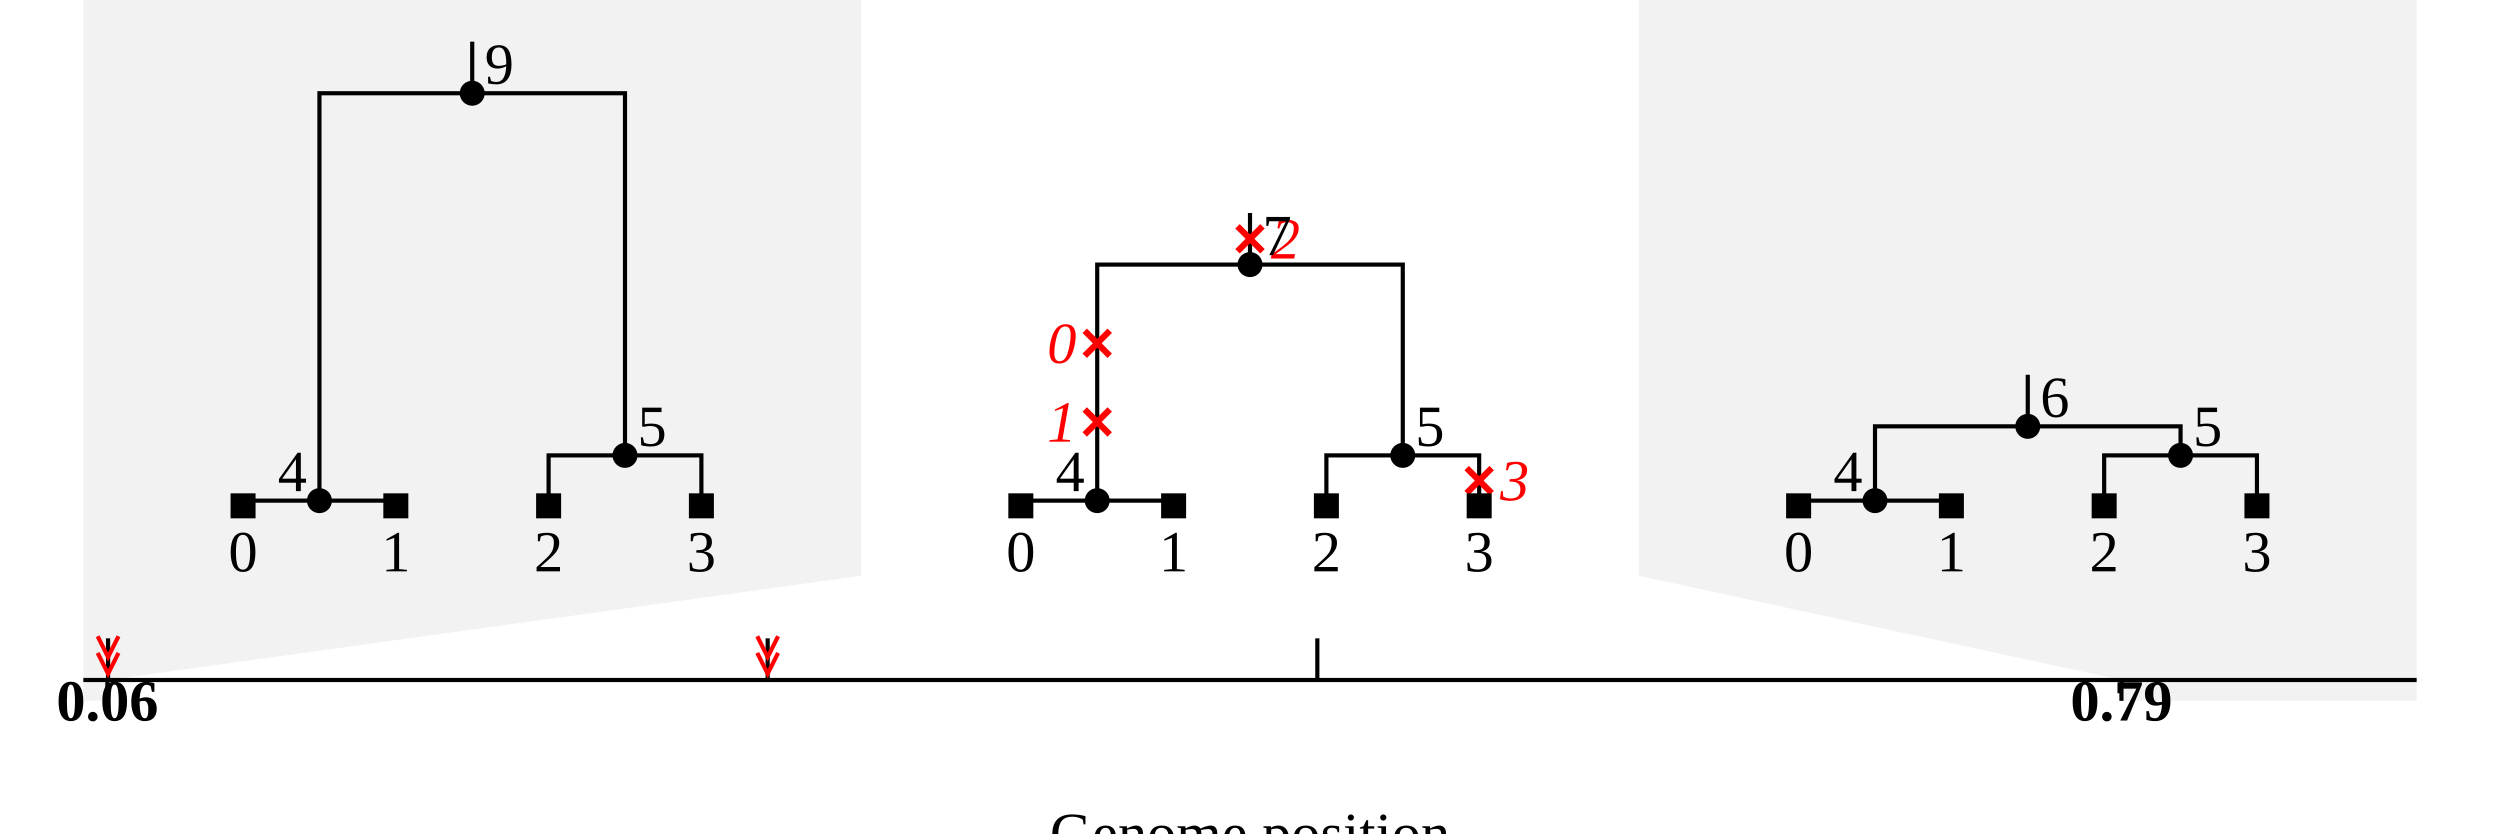
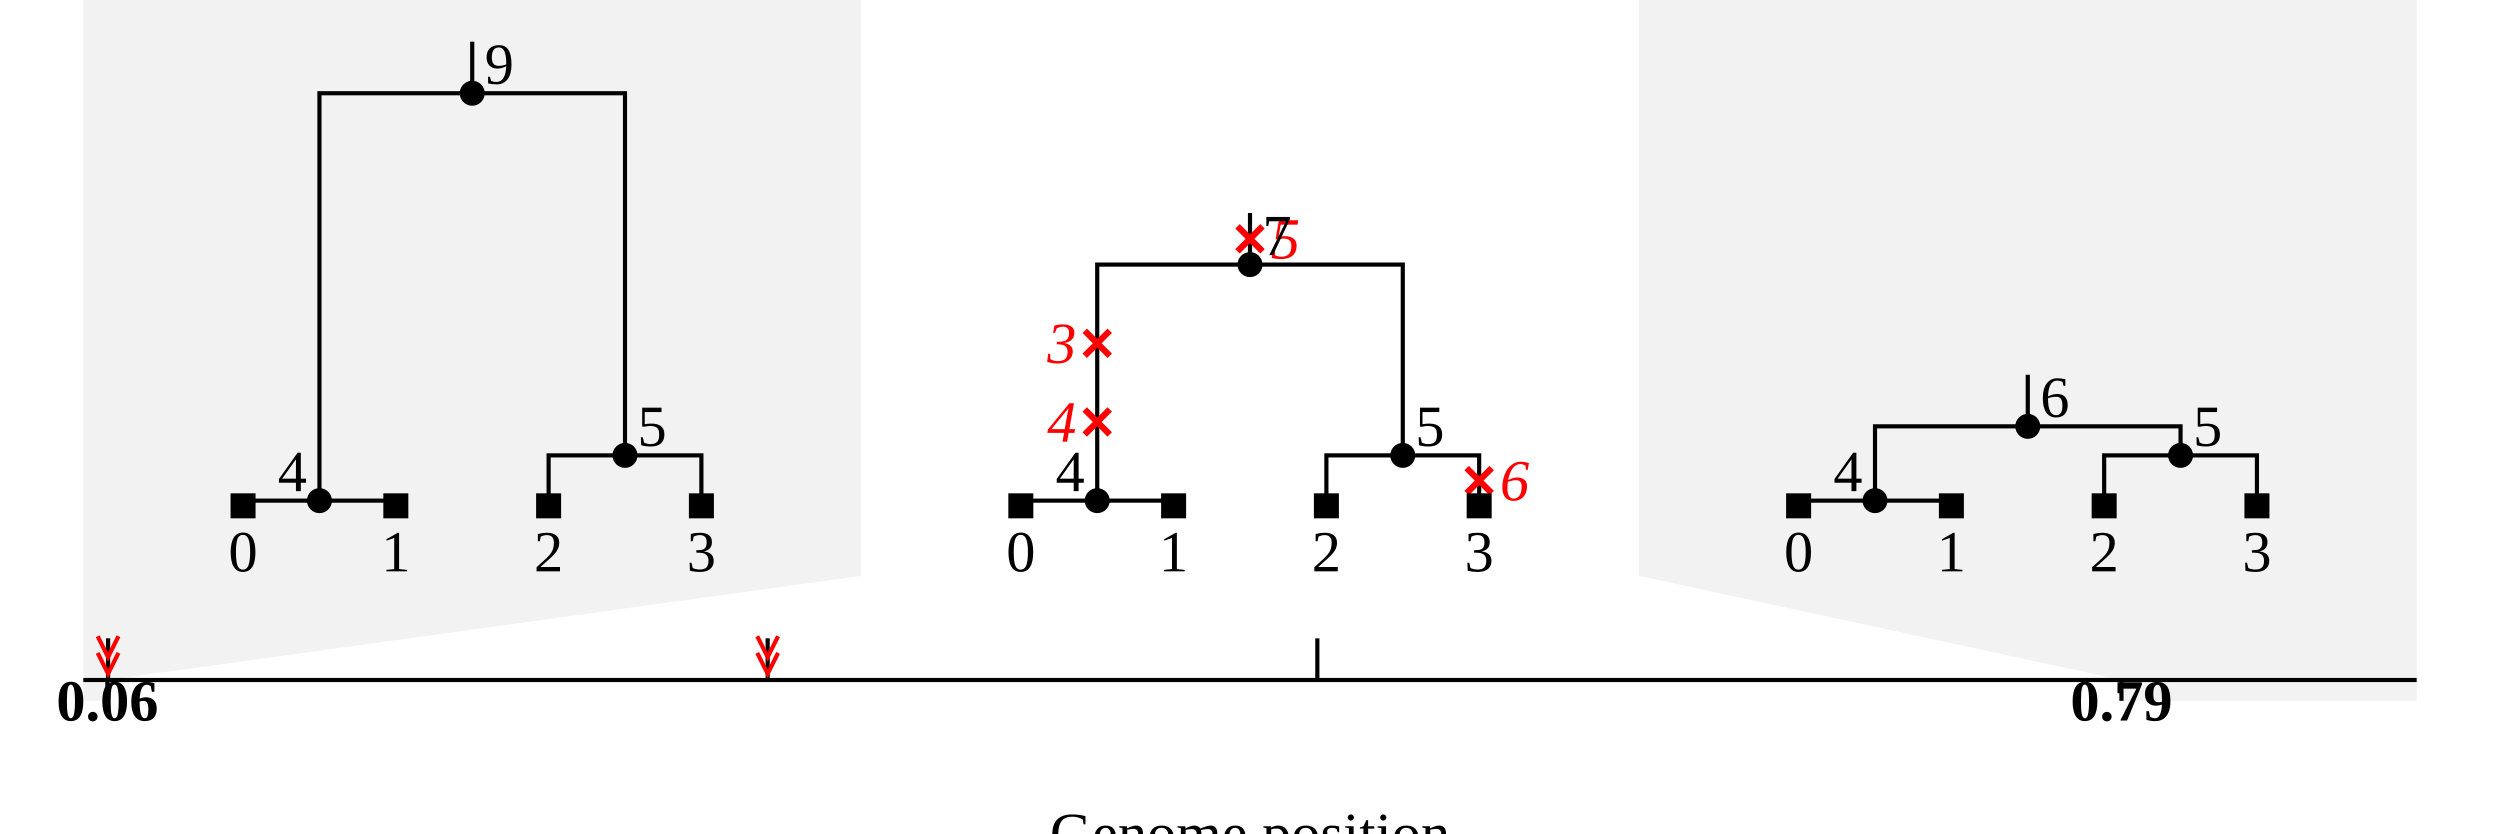
<svg xmlns="http://www.w3.org/2000/svg" baseProfile="full" height="200" version="1.1" width="600">
  <defs>
    <style type="text/css">.background path {fill: #808080; fill-opacity:0}.background path:nth-child(odd) {fill-opacity:.1}.axes {font-size: 14px}.x-axis .tick .lab {font-weight: bold}.axes, .tree {font-size: 14px; text-anchor:middle}.y-axis line.grid {stroke: #FAFAFA}.y-axis &gt; .lab text {transform: translateX(0.8em) rotate(-90deg)}.x-axis .tick g {transform: translateY(0.9em)}.x-axis &gt; .lab text {transform: translateY(-0.8em)}.axes line, .edge {stroke:black; fill:none}.node &gt; .sym {fill: black; stroke: none}.site &gt; .sym {stroke: black}.mut text {fill: red; font-style: italic}.mut.extra text {fill: hotpink}.mut line {fill: none; stroke: none}.mut .sym {fill: none; stroke: red}.mut.extra .sym {stroke: hotpink}.node .mut .sym {stroke-width: 1.5px}.tree text, .tree-sequence text {dominant-baseline: central}.plotbox .lab.lft {text-anchor: end}.plotbox .lab.rgt {text-anchor: start}</style>
  </defs>
  <g class="tree-sequence">
    <g class="background">
      <path d="M20,0 l186.667,0 l0,138.2 l-180.894,25 l0,5 l-5.773,0 l0,-5 l0,-25 l0,-138.2z" />
      <path d="M206.667,0 l186.667,0 l0,138.2 l115.817,25 l0,5 l-483.377,0 l0,-5 l180.894,-25 l0,-138.2z" />
      <path d="M393.333,0 l186.667,0 l0,138.2 l0,25 l0,5 l-70.85,0 l0,-5 l-115.817,-25 l0,-138.2z" />
    </g>
    <g class="axes">
      <g class="x-axis">
        <g class="lab" transform="translate(300,200)">
          <text text-anchor="middle">Genome position</text>
        </g>
        <line x1="20" x2="580" y1="163.2" y2="163.2" />
        <g class="tick" transform="translate(25.7731 163.2)">
          <line x1="0" x2="0" y1="0" y2="5" />
          <g class="lab" transform="translate(0,5)">
            <text>0.06</text>
          </g>
        </g>
        <g class="tick" transform="translate(509.15 163.2)">
          <line x1="0" x2="0" y1="0" y2="5" />
          <g class="lab" transform="translate(0,5)">
            <text>0.79</text>
          </g>
        </g>
-         <g class="site s0" transform="translate(25.9364 163.2)">
+         <g class="site s1" transform="translate(25.9364 163.2)">
          <line class="sym" x1="0" x2="0" y1="0" y2="-10" />
-           <g class="mut m1">
+           <g class="mut m4">
            <polyline class="sym" points="2.5,-6.5 0,-1.5 -2.5,-6.5" />
          </g>
-           <g class="mut m0">
+           <g class="mut m3">
            <polyline class="sym" points="2.5,-10.5 0,-5.5 -2.5,-10.5" />
          </g>
        </g>
-         <g class="site s1" transform="translate(184.24 163.2)">
+         <g class="site s2" transform="translate(184.24 163.2)">
          <line class="sym" x1="0" x2="0" y1="0" y2="-10" />
-           <g class="mut m3">
+           <g class="mut m6">
            <polyline class="sym" points="2.5,-6.5 0,-1.5 -2.5,-6.5" />
          </g>
-           <g class="mut m2">
+           <g class="mut m5">
            <polyline class="sym" points="2.5,-10.5 0,-5.5 -2.5,-10.5" />
          </g>
        </g>
-         <g class="site s2" transform="translate(316.16 163.2)">
+         <g class="site s3" transform="translate(316.16 163.2)">
          <line class="sym" x1="0" x2="0" y1="0" y2="-10" />
        </g>
      </g>
    </g>
    <g class="plotbox trees">
-       <g class="tree t1" transform="translate(20 0)">
+       <g class="tree t0" transform="translate(20 0)">
        <g class="plotbox">
          <g class="node n9 p0 root" transform="translate(93.3333 22.3778)">
            <g class="a9 node n4 p0" transform="translate(-36.6667 97.7739)">
              <g class="a4 leaf node n0 p0 sample" transform="translate(-18.3333 1.24828)">
                <path class="edge" d="M 0 0 V -1.248 H 18.333" />
                <rect class="sym" height="6" width="6" x="-3" y="-3" />
                <text class="lab" transform="translate(0 11)">0</text>
              </g>
              <g class="a4 leaf node n1 p0 sample" transform="translate(18.3333 1.24828)">
                <path class="edge" d="M 0 0 V -1.248 H -18.333" />
                <rect class="sym" height="6" width="6" x="-3" y="-3" />
                <text class="lab" transform="translate(0 11)">1</text>
              </g>
              <path class="edge" d="M 0 0 V -97.774 H 36.667" />
              <circle class="sym" cx="0" cy="0" r="3" />
              <text class="lab lft" transform="translate(-3 -7.0)">4</text>
            </g>
            <g class="a9 node n5 p0" transform="translate(36.6667 86.9138)">
              <g class="a5 leaf node n2 p0 sample" transform="translate(-18.3333 12.1084)">
                <path class="edge" d="M 0 0 V -12.108 H 18.333" />
                <rect class="sym" height="6" width="6" x="-3" y="-3" />
                <text class="lab" transform="translate(0 11)">2</text>
              </g>
              <g class="a5 leaf node n3 p0 sample" transform="translate(18.3333 12.1084)">
                <path class="edge" d="M 0 0 V -12.108 H -18.333" />
                <rect class="sym" height="6" width="6" x="-3" y="-3" />
                <text class="lab" transform="translate(0 11)">3</text>
              </g>
              <path class="edge" d="M 0 0 V -86.914 H -36.667" />
              <circle class="sym" cx="0" cy="0" r="3" />
              <text class="lab rgt" transform="translate(3 -7.0)">5</text>
            </g>
            <path class="edge" d="M 0 0 V -12.378 H 0" />
            <circle class="sym" cx="0" cy="0" r="3" />
            <text class="lab rgt" transform="translate(3 -7.0)">9</text>
          </g>
        </g>
      </g>
-       <g class="tree t2" transform="translate(206.667 0)">
+       <g class="tree t1" transform="translate(206.667 0)">
        <g class="plotbox">
-           <g class="m2 node n7 p0 root s1" transform="translate(93.3333 63.504)">
-             <g class="a7 m0 m1 node n4 p0 s0" transform="translate(-36.6667 56.6478)">
+           <g class="m5 node n7 p0 root s2" transform="translate(93.3333 63.504)">
+             <g class="a7 m3 m4 node n4 p0 s1" transform="translate(-36.6667 56.6478)">
              <g class="a4 leaf node n0 p0 sample" transform="translate(-18.3333 1.24828)">
                <path class="edge" d="M 0 0 V -1.248 H 18.333" />
                <rect class="sym" height="6" width="6" x="-3" y="-3" />
                <text class="lab" transform="translate(0 11)">0</text>
              </g>
              <g class="a4 leaf node n1 p0 sample" transform="translate(18.3333 1.24828)">
                <path class="edge" d="M 0 0 V -1.248 H -18.333" />
                <rect class="sym" height="6" width="6" x="-3" y="-3" />
                <text class="lab" transform="translate(0 11)">1</text>
              </g>
              <path class="edge" d="M 0 0 V -56.648 H 36.667" />
-               <g class="mut m0 s0 unknown_time" transform="translate(0 -37.7652)">
+               <g class="mut m3 s1 unknown_time" transform="translate(0 -37.7652)">
                <line x1="0" x2="0" y1="0" y2="37.765" />
                <path class="sym" d="M -3,-3 l 6,6 M -3,3 l 6,-6" />
-                 <text class="lab lft" transform="translate(-5 0)">0</text>
+                 <text class="lab lft" transform="translate(-5 0)">3</text>
              </g>
-               <g class="mut m1 s0 unknown_time" transform="translate(0 -18.8826)">
+               <g class="mut m4 s1 unknown_time" transform="translate(0 -18.8826)">
                <line x1="0" x2="0" y1="0" y2="18.883" />
                <path class="sym" d="M -3,-3 l 6,6 M -3,3 l 6,-6" />
-                 <text class="lab lft" transform="translate(-5 0)">1</text>
+                 <text class="lab lft" transform="translate(-5 0)">4</text>
              </g>
              <circle class="sym" cx="0" cy="0" r="3" />
              <text class="lab lft" transform="translate(-3 -7.0)">4</text>
            </g>
            <g class="a7 node n5 p0" transform="translate(36.6667 45.7876)">
              <g class="a5 leaf node n2 p0 sample" transform="translate(-18.3333 12.1084)">
                <path class="edge" d="M 0 0 V -12.108 H 18.333" />
                <rect class="sym" height="6" width="6" x="-3" y="-3" />
                <text class="lab" transform="translate(0 11)">2</text>
              </g>
-               <g class="a5 leaf m3 node n3 p0 s1 sample" transform="translate(18.3333 12.1084)">
+               <g class="a5 leaf m6 node n3 p0 s2 sample" transform="translate(18.3333 12.1084)">
                <path class="edge" d="M 0 0 V -12.108 H -18.333" />
-                 <g class="mut m3 s1 unknown_time" transform="translate(0 -6.05422)">
+                 <g class="mut m6 s2 unknown_time" transform="translate(0 -6.05422)">
                  <line x1="0" x2="0" y1="0" y2="6.054" />
                  <path class="sym" d="M -3,-3 l 6,6 M -3,3 l 6,-6" />
-                   <text class="lab rgt" transform="translate(5 0)">3</text>
+                   <text class="lab rgt" transform="translate(5 0)">6</text>
                </g>
                <rect class="sym" height="6" width="6" x="-3" y="-3" />
                <text class="lab" transform="translate(0 11)">3</text>
              </g>
              <path class="edge" d="M 0 0 V -45.788 H -36.667" />
              <circle class="sym" cx="0" cy="0" r="3" />
              <text class="lab rgt" transform="translate(3 -7.0)">5</text>
            </g>
            <path class="edge" d="M 0 0 V -12.378 H 0" />
-             <g class="mut m2 s1 unknown_time" transform="translate(0 -6.18889)">
+             <g class="mut m5 s2 unknown_time" transform="translate(0 -6.18889)">
              <line x1="0" x2="0" y1="0" y2="6.189" />
              <path class="sym" d="M -3,-3 l 6,6 M -3,3 l 6,-6" />
-               <text class="lab rgt" transform="translate(5 0)">2</text>
+               <text class="lab rgt" transform="translate(5 0)">5</text>
            </g>
            <circle class="sym" cx="0" cy="0" r="3" />
            <text class="lab rgt" transform="translate(3 -7.0)">7</text>
          </g>
        </g>
      </g>
-       <g class="tree t3" transform="translate(393.333 0)">
+       <g class="tree t2" transform="translate(393.333 0)">
        <g class="plotbox">
          <g class="node n6 p0 root" transform="translate(93.3333 102.321)">
            <g class="a6 node n4 p0" transform="translate(-36.6667 17.8305)">
              <g class="a4 leaf node n0 p0 sample" transform="translate(-18.3333 1.24828)">
                <path class="edge" d="M 0 0 V -1.248 H 18.333" />
                <rect class="sym" height="6" width="6" x="-3" y="-3" />
                <text class="lab" transform="translate(0 11)">0</text>
              </g>
              <g class="a4 leaf node n1 p0 sample" transform="translate(18.3333 1.24828)">
                <path class="edge" d="M 0 0 V -1.248 H -18.333" />
                <rect class="sym" height="6" width="6" x="-3" y="-3" />
                <text class="lab" transform="translate(0 11)">1</text>
              </g>
              <path class="edge" d="M 0 0 V -17.831 H 36.667" />
              <circle class="sym" cx="0" cy="0" r="3" />
              <text class="lab lft" transform="translate(-3 -7.0)">4</text>
            </g>
            <g class="a6 node n5 p0" transform="translate(36.6667 6.97033)">
              <g class="a5 leaf node n2 p0 sample" transform="translate(-18.3333 12.1084)">
                <path class="edge" d="M 0 0 V -12.108 H 18.333" />
                <rect class="sym" height="6" width="6" x="-3" y="-3" />
                <text class="lab" transform="translate(0 11)">2</text>
              </g>
              <g class="a5 leaf node n3 p0 sample" transform="translate(18.3333 12.1084)">
                <path class="edge" d="M 0 0 V -12.108 H -18.333" />
                <rect class="sym" height="6" width="6" x="-3" y="-3" />
                <text class="lab" transform="translate(0 11)">3</text>
              </g>
              <path class="edge" d="M 0 0 V -6.97 H -36.667" />
              <circle class="sym" cx="0" cy="0" r="3" />
              <text class="lab rgt" transform="translate(3 -7.0)">5</text>
            </g>
            <path class="edge" d="M 0 0 V -12.378 H 0" />
            <circle class="sym" cx="0" cy="0" r="3" />
            <text class="lab rgt" transform="translate(3 -7.0)">6</text>
          </g>
        </g>
      </g>
    </g>
  </g>
</svg>
